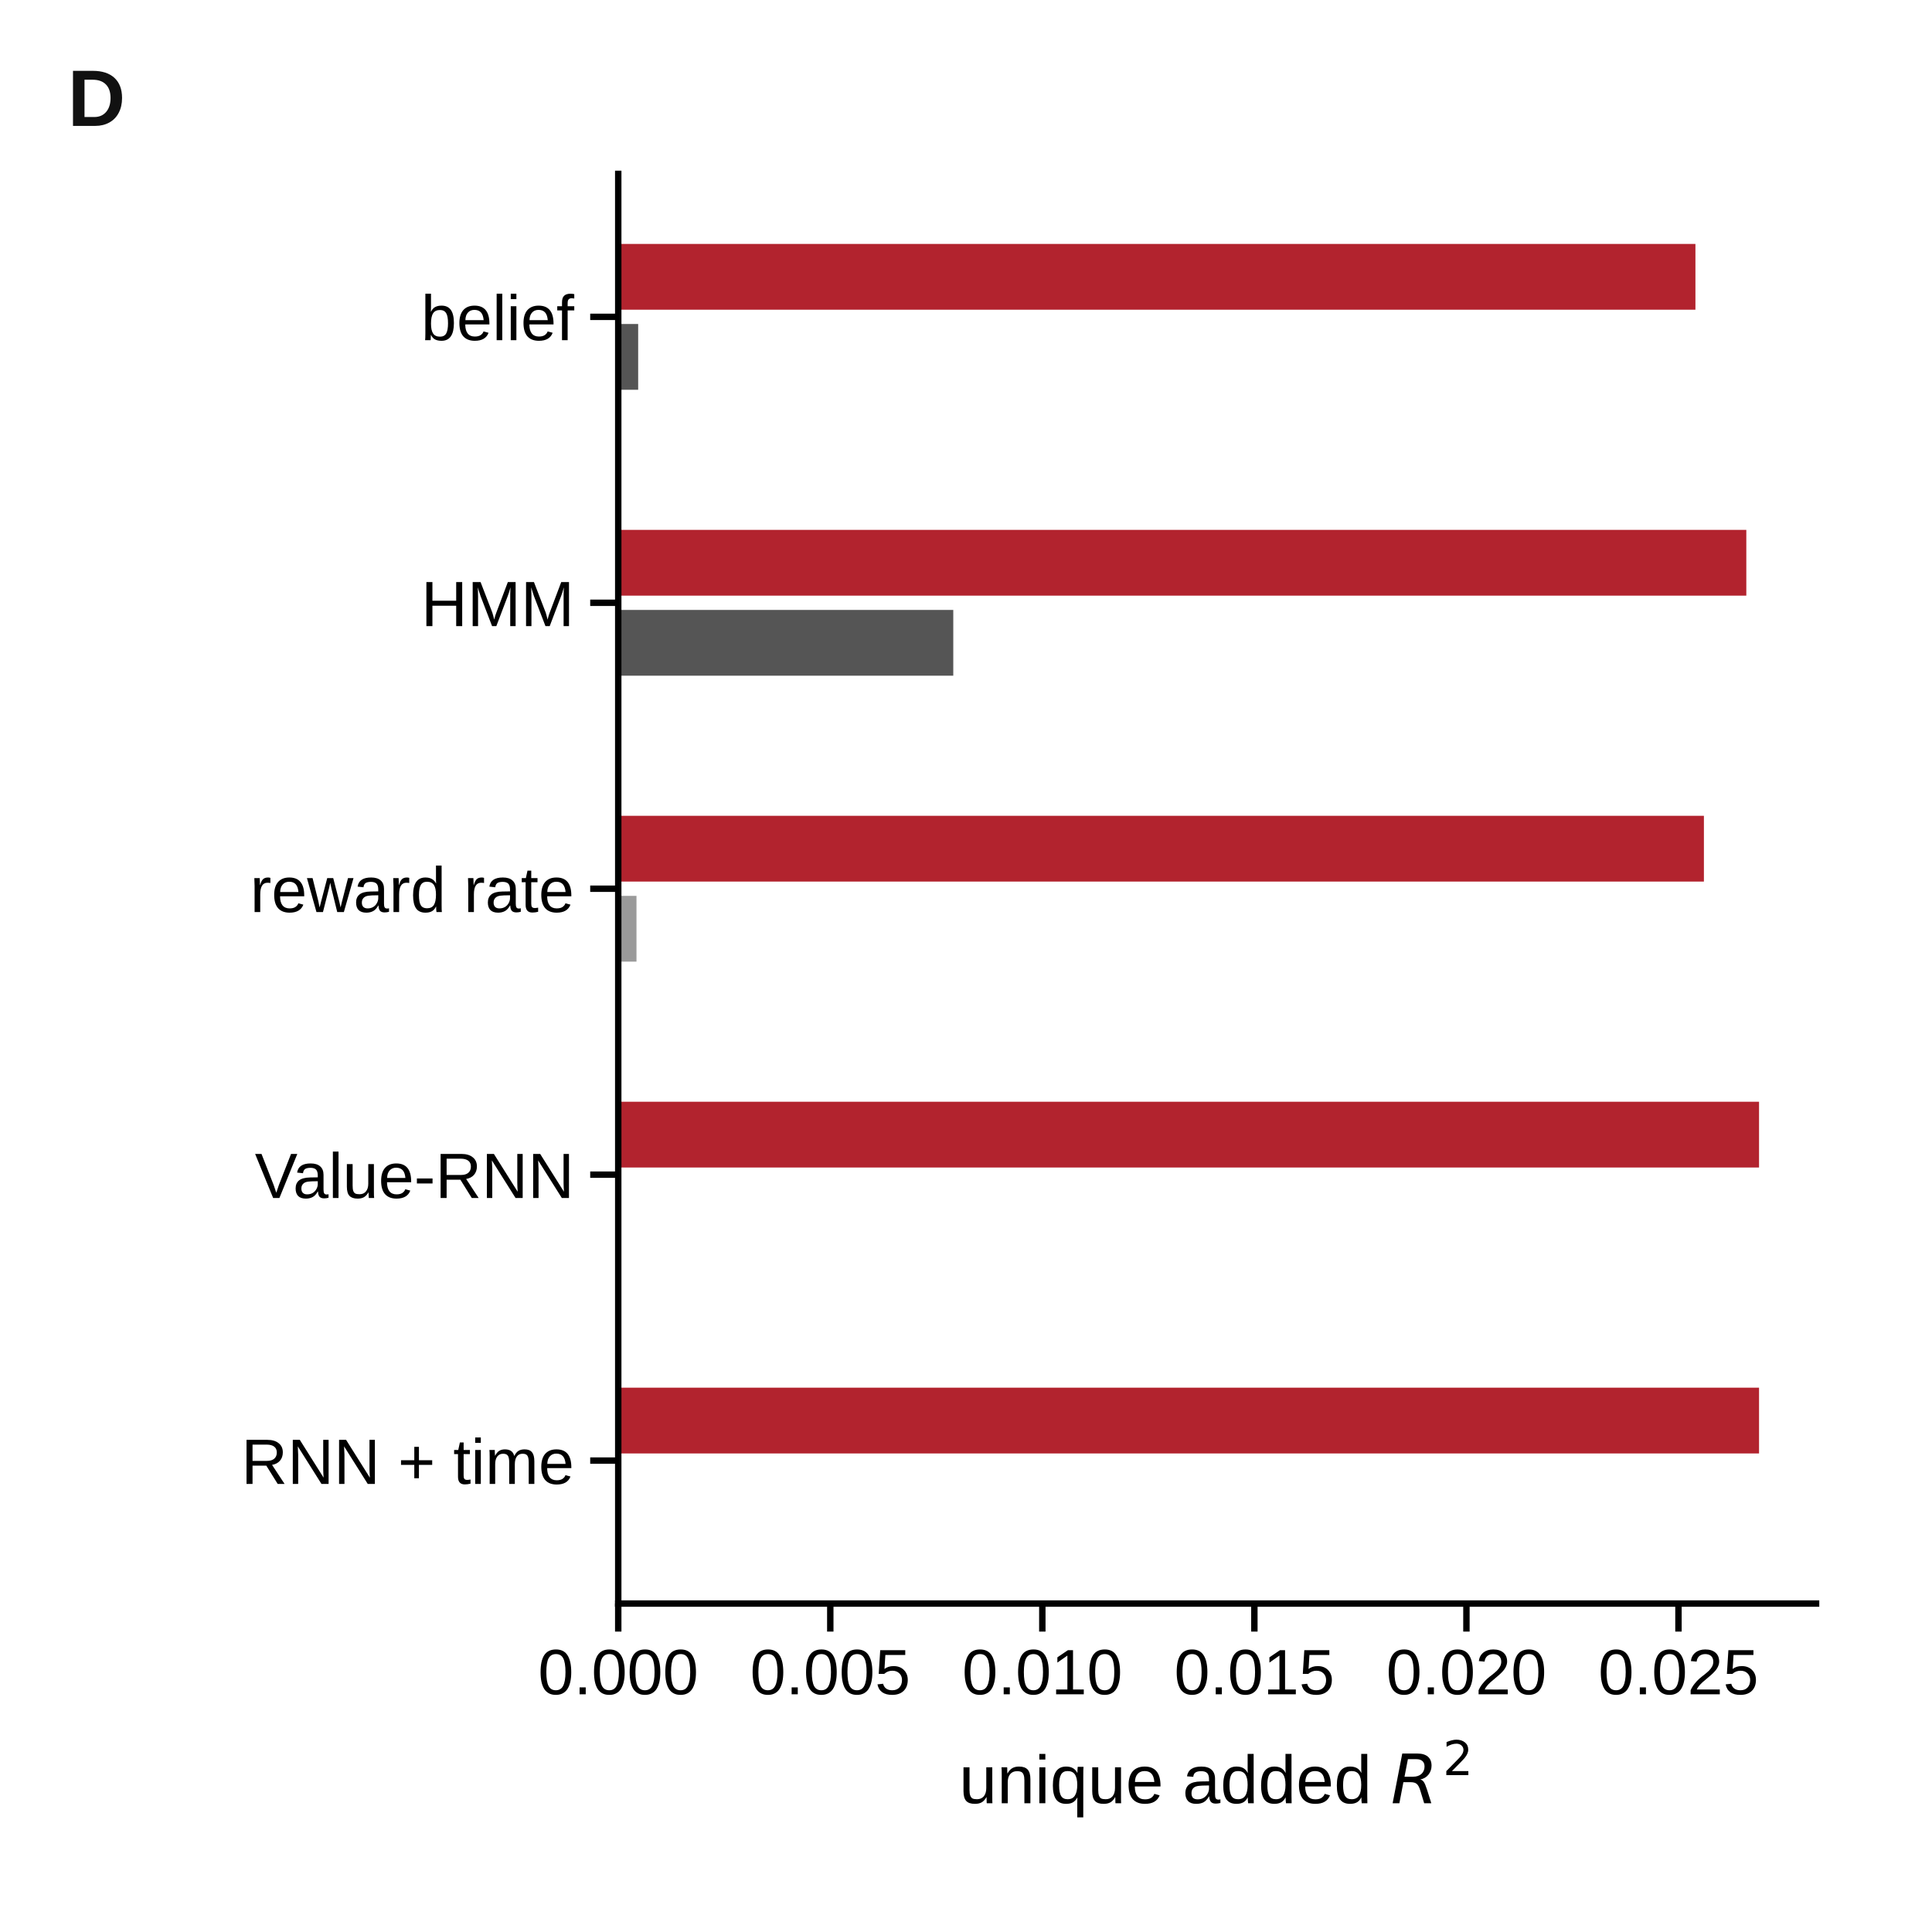
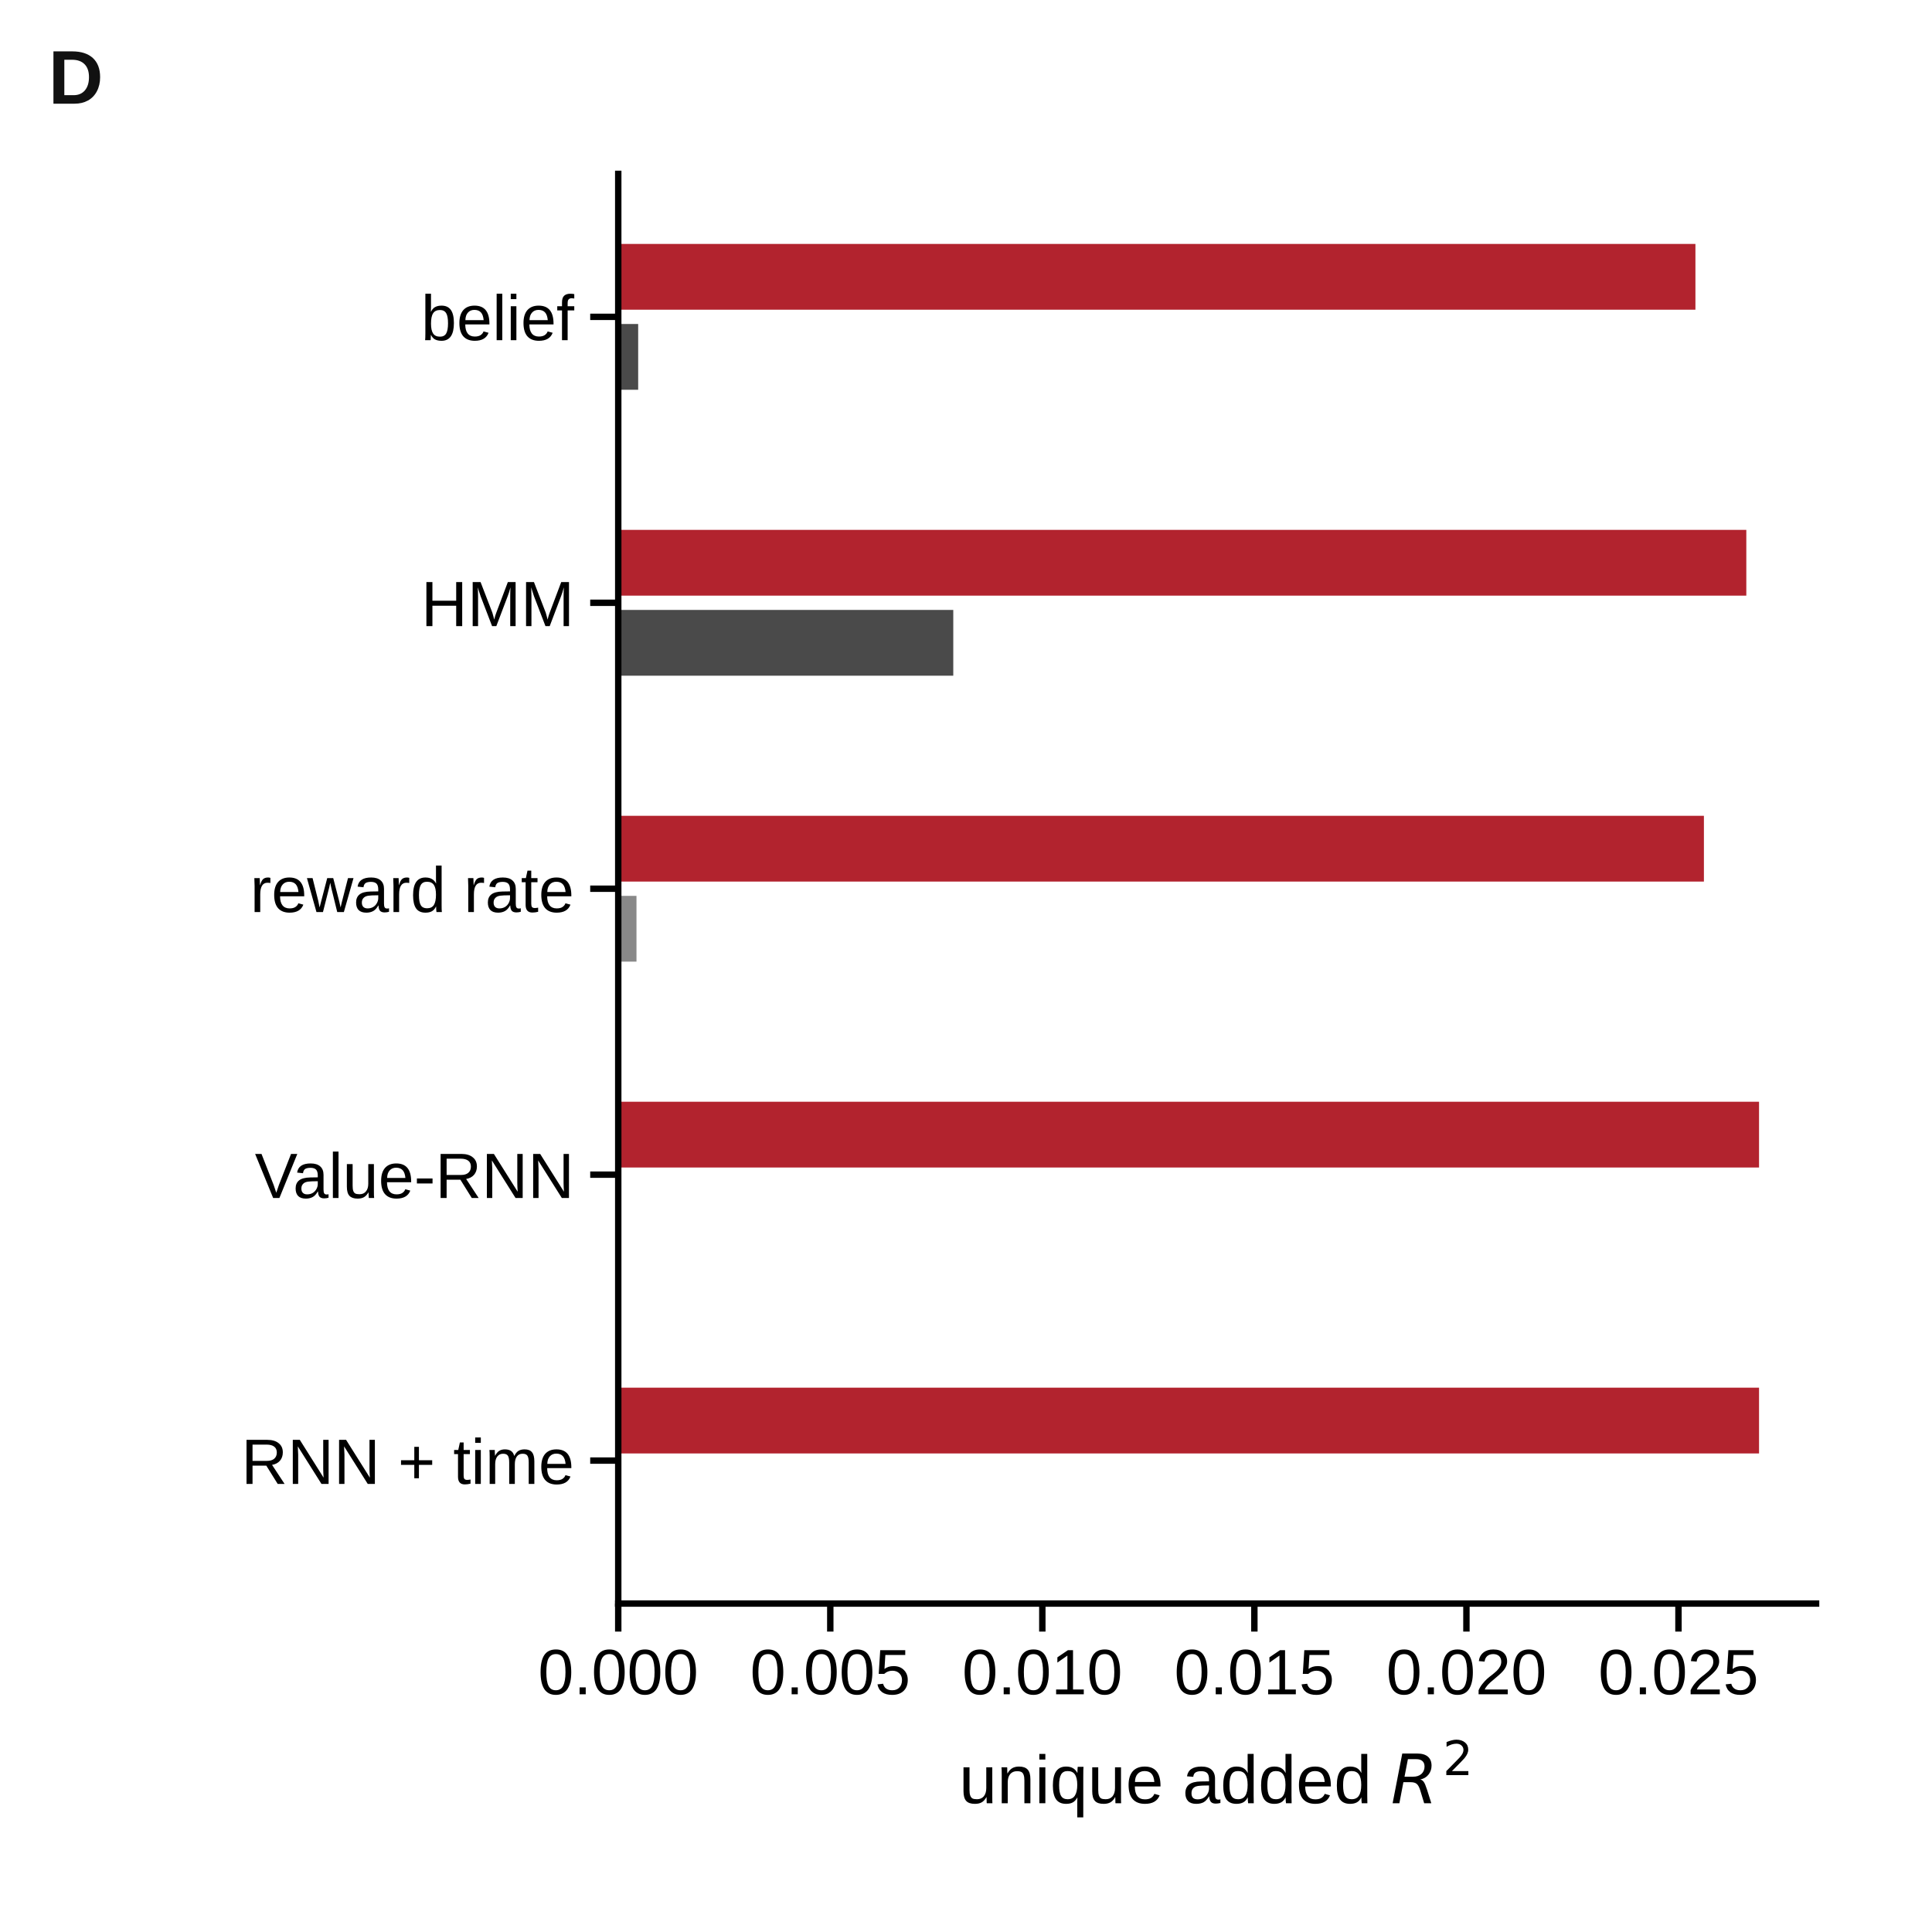
<svg xmlns="http://www.w3.org/2000/svg" xmlns:xlink="http://www.w3.org/1999/xlink" width="241.2pt" height="241.2pt" viewBox="0 0 241.2 241.2" version="1.1">
  <defs>
    <style type="text/css">*{stroke-linejoin: round; stroke-linecap: butt}</style>
  </defs>
  <g id="figure_1">
    <g id="patch_1">
      <path d="M 0 241.2 L 241.2 241.2 L 241.2 0 L 0 0 z " style="fill: #ffffff" />
    </g>
    <g id="axes_1">
      <g id="patch_2">
        <path d="M 77.184 200.196 L 226.728 200.196 L 226.728 21.708 L 77.184 21.708 z " style="fill: #ffffff" />
      </g>
      <g id="patch_3">
-         <path d="M 77.184 38.664 L 211.665 38.664 L 211.665 30.454 L 77.184 30.454 z " clip-path="url(#pc88299b70b)" style="fill: #b2232e" />
+         <path d="M 77.184 38.664 L 211.665 38.664 L 211.665 30.454 L 77.184 30.454 z " clip-path="url(#p33a03459c1)" style="fill: #b2232e" />
      </g>
      <g id="patch_4">
-         <path d="M 77.184 48.66 L 79.672 48.66 L 79.672 40.449 L 77.184 40.449 z " clip-path="url(#pc88299b70b)" style="fill: #555555" />
+         <path d="M 77.184 48.66 L 79.672 48.66 L 79.672 40.449 L 77.184 40.449 z " clip-path="url(#p33a03459c1)" style="fill: #4a4a4a" />
      </g>
      <g id="patch_5">
-         <path d="M 77.184 74.362 L 218.018 74.362 L 218.018 66.152 L 77.184 66.152 z " clip-path="url(#pc88299b70b)" style="fill: #b2232e" />
+         <path d="M 77.184 74.362 L 218.018 74.362 L 218.018 66.152 L 77.184 66.152 z " clip-path="url(#p33a03459c1)" style="fill: #b2232e" />
      </g>
      <g id="patch_6">
-         <path d="M 77.184 84.357 L 119.011 84.357 L 119.011 76.147 L 77.184 76.147 z " clip-path="url(#pc88299b70b)" style="fill: #555555" />
+         <path d="M 77.184 84.357 L 119.011 84.357 L 119.011 76.147 L 77.184 76.147 z " clip-path="url(#p33a03459c1)" style="fill: #4a4a4a" />
      </g>
      <g id="patch_7">
-         <path d="M 77.184 110.06 L 212.724 110.06 L 212.724 101.849 L 77.184 101.849 z " clip-path="url(#pc88299b70b)" style="fill: #b2232e" />
+         <path d="M 77.184 110.06 L 212.724 110.06 L 212.724 101.849 L 77.184 101.849 z " clip-path="url(#p33a03459c1)" style="fill: #b2232e" />
      </g>
      <g id="patch_8">
-         <path d="M 77.184 120.055 L 79.461 120.055 L 79.461 111.844 L 77.184 111.844 z " clip-path="url(#pc88299b70b)" style="fill: #9a9a9a" />
+         <path d="M 77.184 120.055 L 79.461 120.055 L 79.461 111.844 L 77.184 111.844 z " clip-path="url(#p33a03459c1)" style="fill: #888888" />
      </g>
      <g id="patch_9">
-         <path d="M 77.184 145.757 L 219.607 145.757 L 219.607 137.547 L 77.184 137.547 z " clip-path="url(#pc88299b70b)" style="fill: #b2232e" />
+         <path d="M 77.184 145.757 L 219.607 145.757 L 219.607 137.547 L 77.184 137.547 z " clip-path="url(#p33a03459c1)" style="fill: #b2232e" />
      </g>
      <g id="patch_10">
-         <path d="M 77.184 155.752 L 77.449 155.752 L 77.449 147.542 L 77.184 147.542 z " clip-path="url(#pc88299b70b)" style="fill: #d4d4d4" />
+         <path d="M 77.184 155.752 L 77.449 155.752 L 77.449 147.542 L 77.184 147.542 z " clip-path="url(#p33a03459c1)" style="fill: #c4c4c4" />
      </g>
      <g id="patch_11">
-         <path d="M 77.184 181.455 L 219.607 181.455 L 219.607 173.244 L 77.184 173.244 z " clip-path="url(#pc88299b70b)" style="fill: #b2232e" />
+         <path d="M 77.184 181.455 L 219.607 181.455 L 219.607 173.244 L 77.184 173.244 z " clip-path="url(#p33a03459c1)" style="fill: #b2232e" />
      </g>
      <g id="patch_12">
-         <path d="M 77.184 191.45 L 77.449 191.45 L 77.449 183.24 L 77.184 183.24 z " clip-path="url(#pc88299b70b)" style="fill: #d4d4d4" />
+         <path d="M 77.184 191.45 L 77.449 191.45 L 77.449 183.24 L 77.184 183.24 z " clip-path="url(#p33a03459c1)" style="fill: #c4c4c4" />
      </g>
      <g id="matplotlib.axis_1">
        <g id="xtick_1">
          <g id="line2d_1">
            <defs>
-               <path id="mff6e0f2590" d="M 0 0 L 0 3.5 " style="stroke: #000000; stroke-width: 0.8" />
+               <path id="ma80564f24e" d="M 0 0 L 0 3.5 " style="stroke: #000000; stroke-width: 0.8" />
            </defs>
            <g>
-               <use xlink:href="#mff6e0f2590" x="77.184" y="200.196" style="stroke: #000000; stroke-width: 0.8" />
+               <use xlink:href="#ma80564f24e" x="77.184" y="200.196" style="stroke: #000000; stroke-width: 0.8" />
            </g>
          </g>
          <g id="text_1">
            <text style="font-size: 8px; font-family: 'Arial'; text-anchor: middle" x="77.184" y="211.52" transform="rotate(-0 77.184 211.5202)">0.000</text>
          </g>
        </g>
        <g id="xtick_2">
          <g id="line2d_2">
            <g>
-               <use xlink:href="#mff6e0f2590" x="103.657" y="200.196" style="stroke: #000000; stroke-width: 0.8" />
+               <use xlink:href="#ma80564f24e" x="103.657" y="200.196" style="stroke: #000000; stroke-width: 0.8" />
            </g>
          </g>
          <g id="text_2">
            <text style="font-size: 8px; font-family: 'Arial'; text-anchor: middle" x="103.657" y="211.52" transform="rotate(-0 103.6566 211.5202)">0.005</text>
          </g>
        </g>
        <g id="xtick_3">
          <g id="line2d_3">
            <g>
-               <use xlink:href="#mff6e0f2590" x="130.129" y="200.196" style="stroke: #000000; stroke-width: 0.8" />
+               <use xlink:href="#ma80564f24e" x="130.129" y="200.196" style="stroke: #000000; stroke-width: 0.8" />
            </g>
          </g>
          <g id="text_3">
            <text style="font-size: 8px; font-family: 'Arial'; text-anchor: middle" x="130.129" y="211.52" transform="rotate(-0 130.1293 211.5202)">0.010</text>
          </g>
        </g>
        <g id="xtick_4">
          <g id="line2d_4">
            <g>
-               <use xlink:href="#mff6e0f2590" x="156.602" y="200.196" style="stroke: #000000; stroke-width: 0.8" />
+               <use xlink:href="#ma80564f24e" x="156.602" y="200.196" style="stroke: #000000; stroke-width: 0.8" />
            </g>
          </g>
          <g id="text_4">
            <text style="font-size: 8px; font-family: 'Arial'; text-anchor: middle" x="156.602" y="211.52" transform="rotate(-0 156.6019 211.5202)">0.015</text>
          </g>
        </g>
        <g id="xtick_5">
          <g id="line2d_5">
            <g>
-               <use xlink:href="#mff6e0f2590" x="183.075" y="200.196" style="stroke: #000000; stroke-width: 0.8" />
+               <use xlink:href="#ma80564f24e" x="183.075" y="200.196" style="stroke: #000000; stroke-width: 0.8" />
            </g>
          </g>
          <g id="text_5">
            <text style="font-size: 8px; font-family: 'Arial'; text-anchor: middle" x="183.075" y="211.52" transform="rotate(-0 183.0746 211.5202)">0.020</text>
          </g>
        </g>
        <g id="xtick_6">
          <g id="line2d_6">
            <g>
-               <use xlink:href="#mff6e0f2590" x="209.547" y="200.196" style="stroke: #000000; stroke-width: 0.8" />
+               <use xlink:href="#ma80564f24e" x="209.547" y="200.196" style="stroke: #000000; stroke-width: 0.8" />
            </g>
          </g>
          <g id="text_6">
            <text style="font-size: 8px; font-family: 'Arial'; text-anchor: middle" x="209.547" y="211.52" transform="rotate(-0 209.5472 211.5202)">0.025</text>
          </g>
        </g>
        <g id="text_7">
          <g transform="translate(119.741 225.1938)">
            <text>
              <tspan x="0" y="-0.071" style="font-size: 8.5px; font-family: 'Arial'">u</tspan>
              <tspan x="4.727" y="-0.071" style="font-size: 8.5px; font-family: 'Arial'">n</tspan>
              <tspan x="9.455" y="-0.071" style="font-size: 8.5px; font-family: 'Arial'">i</tspan>
              <tspan x="11.343" y="-0.071" style="font-size: 8.5px; font-family: 'Arial'">q</tspan>
              <tspan x="16.07" y="-0.071" style="font-size: 8.5px; font-family: 'Arial'">u</tspan>
              <tspan x="20.798" y="-0.071" style="font-size: 8.5px; font-family: 'Arial'">e</tspan>
              <tspan x="25.525" y="-0.071" style="font-size: 8.5px; font-family: 'Arial'"> </tspan>
              <tspan x="27.886" y="-0.071" style="font-size: 8.5px; font-family: 'Arial'">a</tspan>
              <tspan x="32.614" y="-0.071" style="font-size: 8.5px; font-family: 'Arial'">d</tspan>
              <tspan x="37.341" y="-0.071" style="font-size: 8.5px; font-family: 'Arial'">d</tspan>
              <tspan x="42.068" y="-0.071" style="font-size: 8.5px; font-family: 'Arial'">e</tspan>
              <tspan x="46.796" y="-0.071" style="font-size: 8.5px; font-family: 'Arial'">d</tspan>
              <tspan x="51.523" y="-0.071" style="font-size: 8.5px; font-family: 'Arial'"> </tspan>
              <tspan x="53.885" y="-0.071" style="font-style: oblique; font-size: 8.5px; font-family: 'DejaVu Sans'">R</tspan>
              <tspan x="60.388" y="-3.581" style="font-size: 5.95px; font-family: 'DejaVu Sans'">2</tspan>
            </text>
          </g>
        </g>
      </g>
      <g id="matplotlib.axis_2">
        <g id="ytick_1">
          <g id="line2d_7">
            <defs>
-               <path id="m1ebde5acf8" d="M 0 0 L -3.5 0 " style="stroke: #000000; stroke-width: 0.8" />
+               <path id="m443a041ed3" d="M 0 0 L -3.5 0 " style="stroke: #000000; stroke-width: 0.8" />
            </defs>
            <g>
-               <use xlink:href="#m1ebde5acf8" x="77.184" y="39.557" style="stroke: #000000; stroke-width: 0.8" />
+               <use xlink:href="#m443a041ed3" x="77.184" y="39.557" style="stroke: #000000; stroke-width: 0.8" />
            </g>
          </g>
          <g id="text_8">
            <text style="font-size: 8px; font-family: 'Arial'; text-anchor: end" x="71.684" y="42.469" transform="rotate(-0 71.684 42.46891)">belief</text>
          </g>
        </g>
        <g id="ytick_2">
          <g id="line2d_8">
            <g>
-               <use xlink:href="#m1ebde5acf8" x="77.184" y="75.254" style="stroke: #000000; stroke-width: 0.8" />
+               <use xlink:href="#m443a041ed3" x="77.184" y="75.254" style="stroke: #000000; stroke-width: 0.8" />
            </g>
          </g>
          <g id="text_9">
            <text style="font-size: 8px; font-family: 'Arial'; text-anchor: end" x="71.684" y="78.167" transform="rotate(-0 71.684 78.16651)">HMM</text>
          </g>
        </g>
        <g id="ytick_3">
          <g id="line2d_9">
            <g>
-               <use xlink:href="#m1ebde5acf8" x="77.184" y="110.952" style="stroke: #000000; stroke-width: 0.8" />
+               <use xlink:href="#m443a041ed3" x="77.184" y="110.952" style="stroke: #000000; stroke-width: 0.8" />
            </g>
          </g>
          <g id="text_10">
            <text style="font-size: 8px; font-family: 'Arial'; text-anchor: end" x="71.684" y="113.864" transform="rotate(-0 71.684 113.8641)">reward rate</text>
          </g>
        </g>
        <g id="ytick_4">
          <g id="line2d_10">
            <g>
-               <use xlink:href="#m1ebde5acf8" x="77.184" y="146.65" style="stroke: #000000; stroke-width: 0.8" />
+               <use xlink:href="#m443a041ed3" x="77.184" y="146.65" style="stroke: #000000; stroke-width: 0.8" />
            </g>
          </g>
          <g id="text_11">
            <text style="font-size: 8px; font-family: 'Arial'; text-anchor: end" x="71.684" y="149.562" transform="rotate(-0 71.684 149.5617)">Value-RNN</text>
          </g>
        </g>
        <g id="ytick_5">
          <g id="line2d_11">
            <g>
-               <use xlink:href="#m1ebde5acf8" x="77.184" y="182.347" style="stroke: #000000; stroke-width: 0.8" />
+               <use xlink:href="#m443a041ed3" x="77.184" y="182.347" style="stroke: #000000; stroke-width: 0.8" />
            </g>
          </g>
          <g id="text_12">
            <text style="font-size: 8px; font-family: 'Arial'; text-anchor: end" x="71.684" y="185.259" transform="rotate(-0 71.684 185.2593)">RNN + time</text>
          </g>
        </g>
      </g>
      <g id="patch_13">
        <path d="M 77.184 200.196 L 77.184 21.708 " style="fill: none; stroke: #000000; stroke-width: 0.8; stroke-linejoin: miter; stroke-linecap: square" />
      </g>
      <g id="patch_14">
        <path d="M 77.184 200.196 L 226.728 200.196 " style="fill: none; stroke: #000000; stroke-width: 0.8; stroke-linejoin: miter; stroke-linecap: square" />
      </g>
    </g>
    <g id="text_13">
-       <text style="font-weight: 700; font-size: 10px; font-family: 'Arial'; text-anchor: start; fill: #111111" x="8.442" y="15.722" transform="rotate(-0 8.442 15.72227)">D</text>
+       <text style="font-weight: 700; font-size: 9.5px; font-family: 'Arial'; text-anchor: start; fill: #111111" x="6.03" y="12.946" transform="rotate(-0 6.03 12.94626)">D</text>
    </g>
  </g>
  <defs>
-     <clipPath id="pc88299b70b">
+     <clipPath id="p33a03459c1">
      <rect x="77.184" y="21.708" width="149.544" height="178.488" />
    </clipPath>
  </defs>
</svg>
